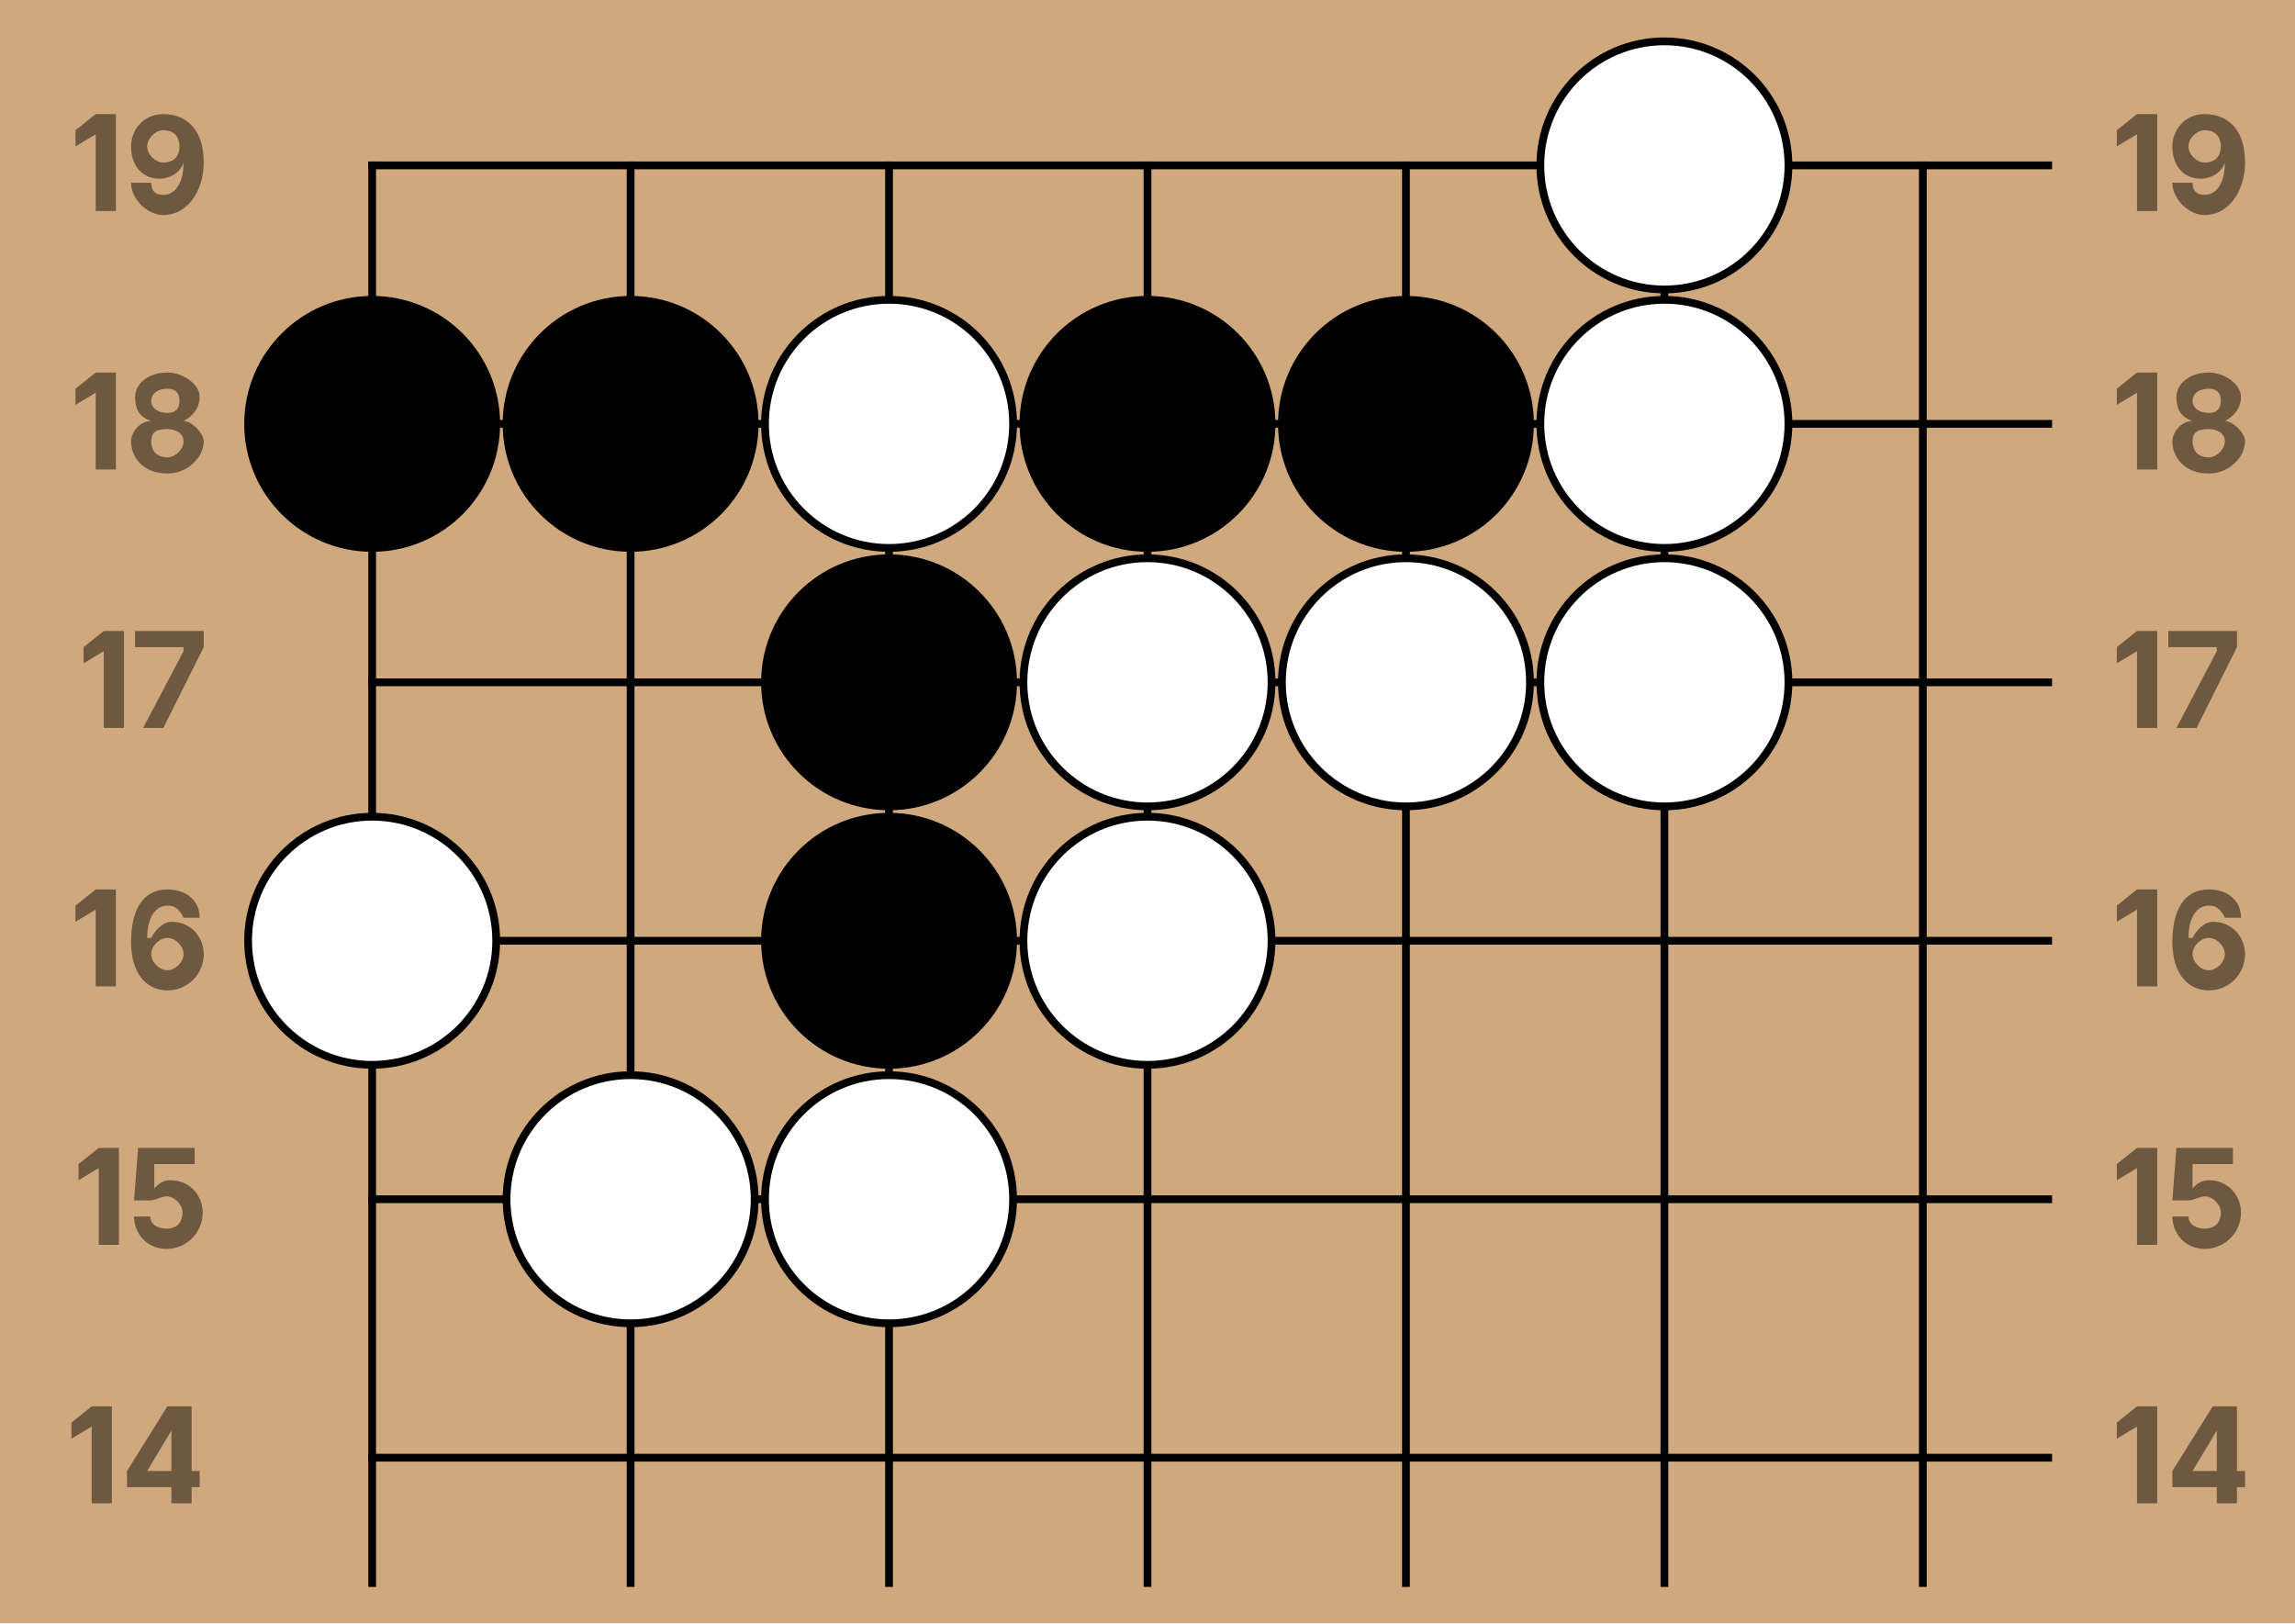
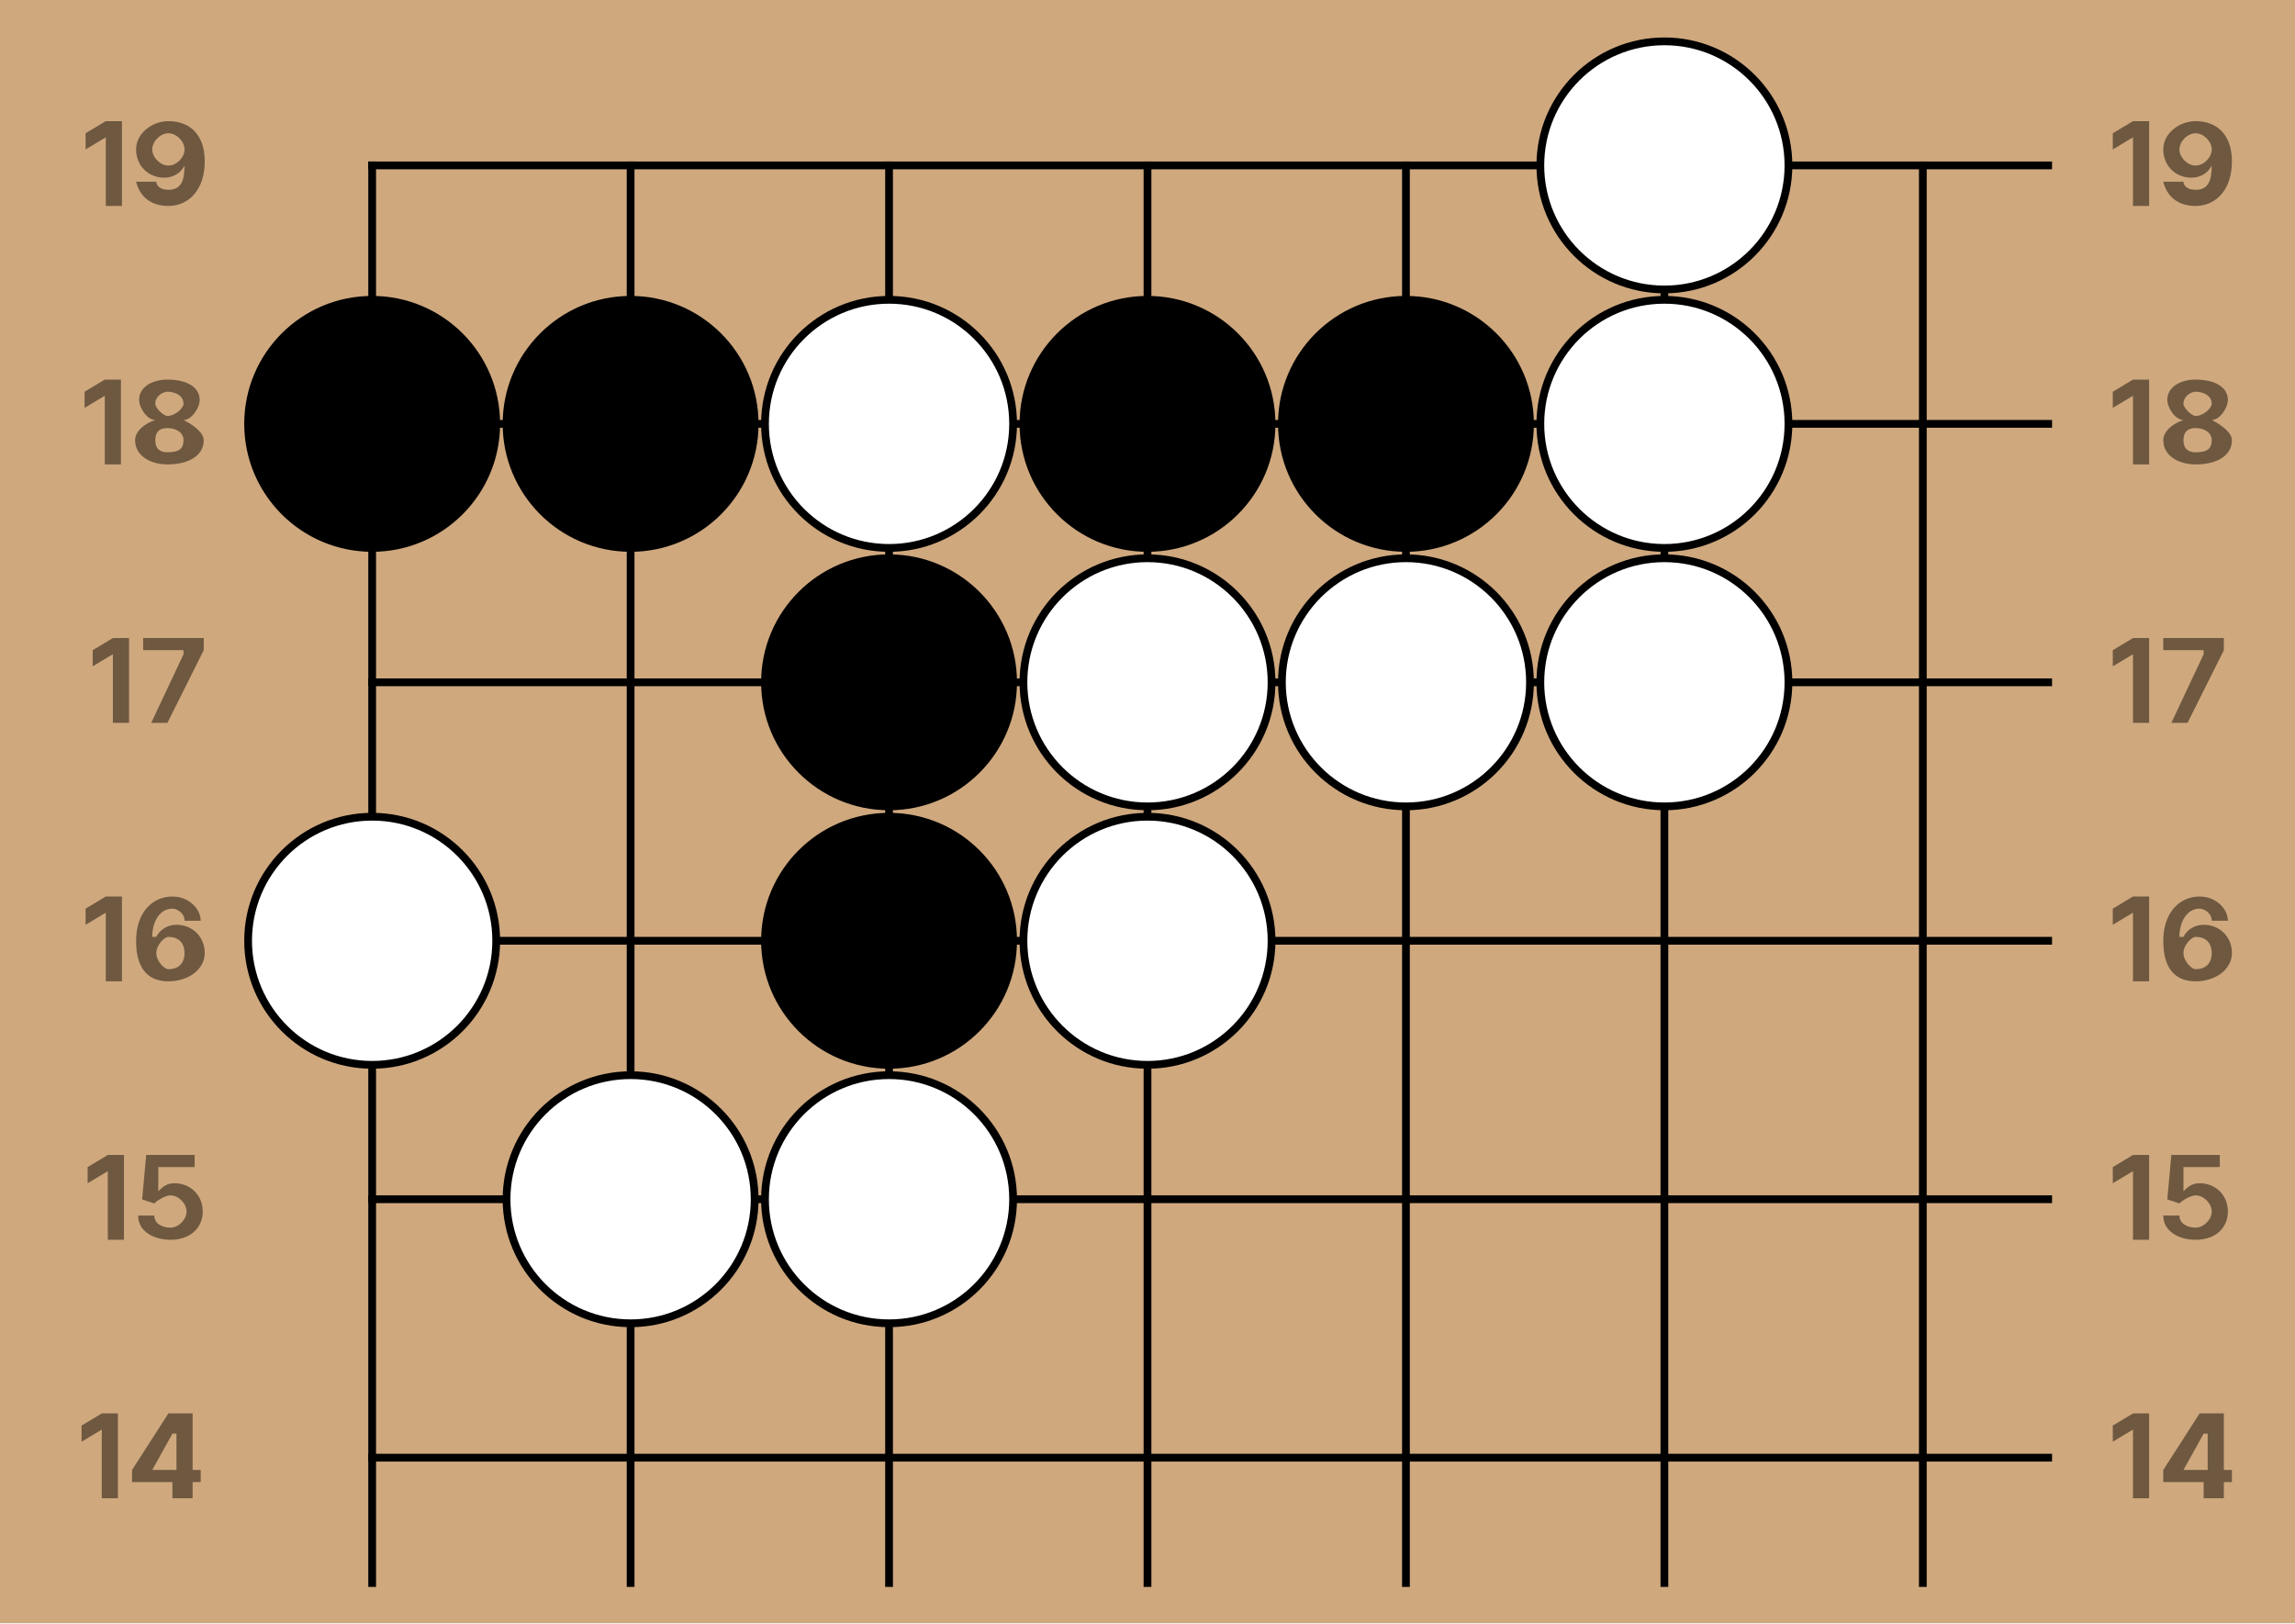
- <svg xmlns="http://www.w3.org/2000/svg" font-family="Inter" font-size="0.5" font-weight="700" viewBox="0 0 800 565.766" width="800">
+ <svg xmlns="http://www.w3.org/2000/svg" font-family="Inter" font-size="0.45" font-weight="700" viewBox="0 0 800 565.766" width="800">
  <defs>
    <clipPath id="board-clip">
      <rect height="6" width="7" x="-0.5" y="-0.5" />
    </clipPath>
    <marker id="linehead" markerHeight="4" markerWidth="4" refX="2" refY="2">
      <circle cx="2" cy="2" r="2" />
    </marker>
    <marker id="arrowhead" markerHeight="5" markerWidth="7" orient="auto" refX="7" refY="2.5">
      <polygon points="0 0, 7 2.5, 0 5" />
    </marker>
  </defs>
  <rect fill="#cfa87e" height="100%" width="100%" x="0" y="0" />
  <g id="diagram" transform="scale(90.0901, 90.0901)">
    <g id="board-view" transform="translate(1.44, 0.64)">
      <g clip-path="url(#board-clip)" id="goban">
        <g id="lines" stroke="black" stroke-linecap="square" stroke-width="0.03">
          <line x1="0" x2="0" y1="0" y2="18" />
          <line x1="1" x2="1" y1="0" y2="18" />
          <line x1="2" x2="2" y1="0" y2="18" />
          <line x1="3" x2="3" y1="0" y2="18" />
          <line x1="4" x2="4" y1="0" y2="18" />
          <line x1="5" x2="5" y1="0" y2="18" />
          <line x1="6" x2="6" y1="0" y2="18" />
          <line x1="7" x2="7" y1="0" y2="18" />
          <line x1="8" x2="8" y1="0" y2="18" />
          <line x1="9" x2="9" y1="0" y2="18" />
          <line x1="10" x2="10" y1="0" y2="18" />
          <line x1="11" x2="11" y1="0" y2="18" />
          <line x1="12" x2="12" y1="0" y2="18" />
          <line x1="13" x2="13" y1="0" y2="18" />
          <line x1="14" x2="14" y1="0" y2="18" />
          <line x1="15" x2="15" y1="0" y2="18" />
          <line x1="16" x2="16" y1="0" y2="18" />
          <line x1="17" x2="17" y1="0" y2="18" />
          <line x1="18" x2="18" y1="0" y2="18" />
          <line x1="0" x2="18" y1="0" y2="0" />
          <line x1="0" x2="18" y1="1" y2="1" />
          <line x1="0" x2="18" y1="2" y2="2" />
          <line x1="0" x2="18" y1="3" y2="3" />
          <line x1="0" x2="18" y1="4" y2="4" />
          <line x1="0" x2="18" y1="5" y2="5" />
          <line x1="0" x2="18" y1="6" y2="6" />
          <line x1="0" x2="18" y1="7" y2="7" />
          <line x1="0" x2="18" y1="8" y2="8" />
          <line x1="0" x2="18" y1="9" y2="9" />
          <line x1="0" x2="18" y1="10" y2="10" />
          <line x1="0" x2="18" y1="11" y2="11" />
          <line x1="0" x2="18" y1="12" y2="12" />
          <line x1="0" x2="18" y1="13" y2="13" />
          <line x1="0" x2="18" y1="14" y2="14" />
          <line x1="0" x2="18" y1="15" y2="15" />
          <line x1="0" x2="18" y1="16" y2="16" />
          <line x1="0" x2="18" y1="17" y2="17" />
          <line x1="0" x2="18" y1="18" y2="18" />
          <g fill="black" id="hoshi" stroke="none">
            <circle cx="3" cy="3" r="0.09" />
            <circle cx="3" cy="9" r="0.09" />
            <circle cx="3" cy="15" r="0.09" />
            <circle cx="9" cy="3" r="0.09" />
            <circle cx="9" cy="9" r="0.09" />
            <circle cx="9" cy="15" r="0.09" />
            <circle cx="15" cy="3" r="0.09" />
            <circle cx="15" cy="9" r="0.09" />
            <circle cx="15" cy="15" r="0.09" />
          </g>
        </g>
        <g id="stones" stroke="none">
          <circle cx="5" cy="0" fill="white" r="0.48" stroke="black" stroke-width="0.03" />
          <circle cx="0" cy="1" fill="black" r="0.48" stroke="black" stroke-width="0.03" />
          <circle cx="1" cy="1" fill="black" r="0.48" stroke="black" stroke-width="0.03" />
          <circle cx="2" cy="1" fill="white" r="0.48" stroke="black" stroke-width="0.03" />
          <circle cx="3" cy="1" fill="black" r="0.48" stroke="black" stroke-width="0.03" />
          <circle cx="4" cy="1" fill="black" r="0.48" stroke="black" stroke-width="0.03" />
          <circle cx="5" cy="1" fill="white" r="0.48" stroke="black" stroke-width="0.03" />
          <circle cx="2" cy="2" fill="black" r="0.48" stroke="black" stroke-width="0.03" />
          <circle cx="3" cy="2" fill="white" r="0.48" stroke="black" stroke-width="0.03" />
          <circle cx="4" cy="2" fill="white" r="0.48" stroke="black" stroke-width="0.03" />
          <circle cx="5" cy="2" fill="white" r="0.48" stroke="black" stroke-width="0.03" />
          <circle cx="0" cy="3" fill="white" r="0.48" stroke="black" stroke-width="0.03" />
          <circle cx="2" cy="3" fill="black" r="0.48" stroke="black" stroke-width="0.03" />
          <circle cx="3" cy="3" fill="white" r="0.48" stroke="black" stroke-width="0.03" />
          <circle cx="1" cy="4" fill="white" r="0.48" stroke="black" stroke-width="0.03" />
          <circle cx="2" cy="4" fill="white" r="0.48" stroke="black" stroke-width="0.03" />
        </g>
        <g id="markup-marks" />
        <g id="markup-triangles" />
        <g id="markup-circles" />
        <g id="markup-squares" />
        <g id="markup-selected" />
        <g id="markup-dimmed" />
        <g id="markup-labels" />
        <g id="markup-lines" marker-end="url(#linehead)" marker-start="url(#linehead)" stroke="black" stroke-width="0.03" />
        <g id="markup-arrows" marker-end="url(#arrowhead)" stroke="black" stroke-width="0.03" />
      </g>
    </g>
    <g fill="#6e5840" id="board-labels" transform="translate(0.8, 0)">
      <g text-anchor="end">
        <text dy="0.35em" x="0" y="5.64">14</text>
        <text dy="0.35em" x="0" y="4.64">15</text>
        <text dy="0.35em" x="0" y="3.64">16</text>
        <text dy="0.35em" x="0" y="2.64">17</text>
        <text dy="0.35em" x="0" y="1.64">18</text>
        <text dy="0.35em" x="0" y="0.64">19</text>
      </g>
      <g text-anchor="start">
        <text dy="0.35em" x="7.36" y="5.64">14</text>
        <text dy="0.35em" x="7.36" y="4.64">15</text>
        <text dy="0.35em" x="7.36" y="3.64">16</text>
        <text dy="0.35em" x="7.36" y="2.64">17</text>
        <text dy="0.35em" x="7.36" y="1.64">18</text>
        <text dy="0.35em" x="7.36" y="0.64">19</text>
      </g>
    </g>
  </g>
</svg>
